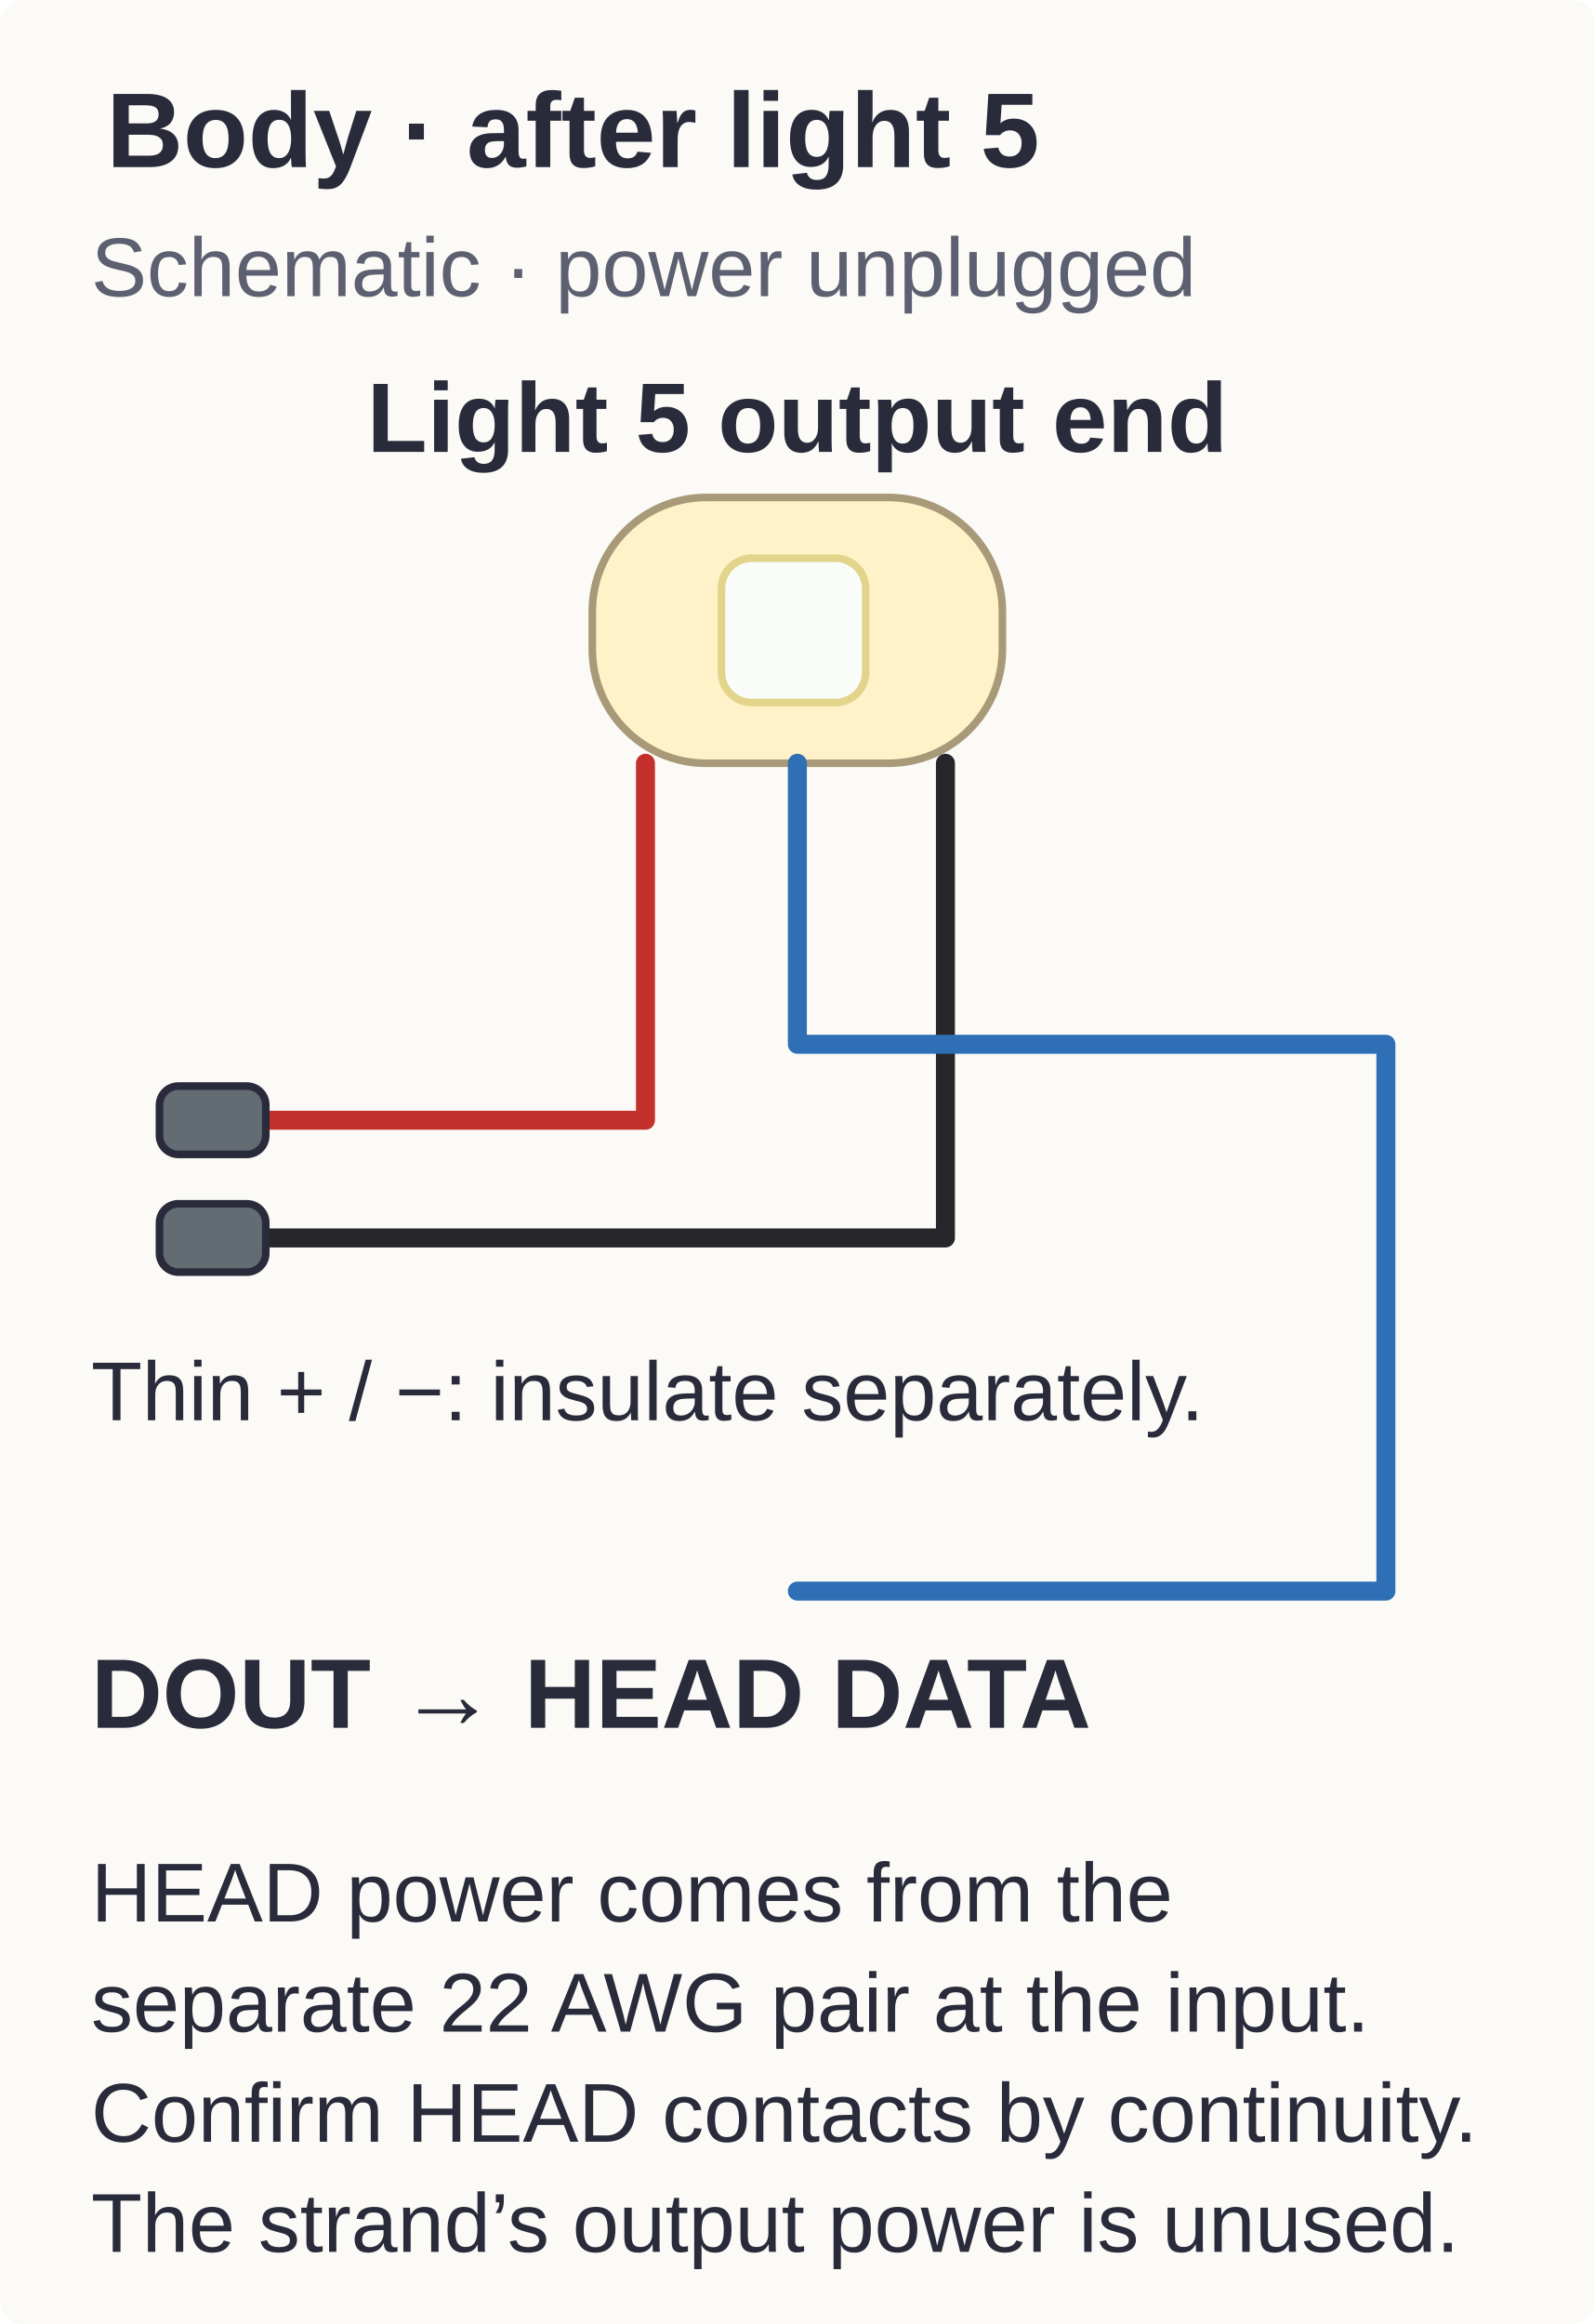
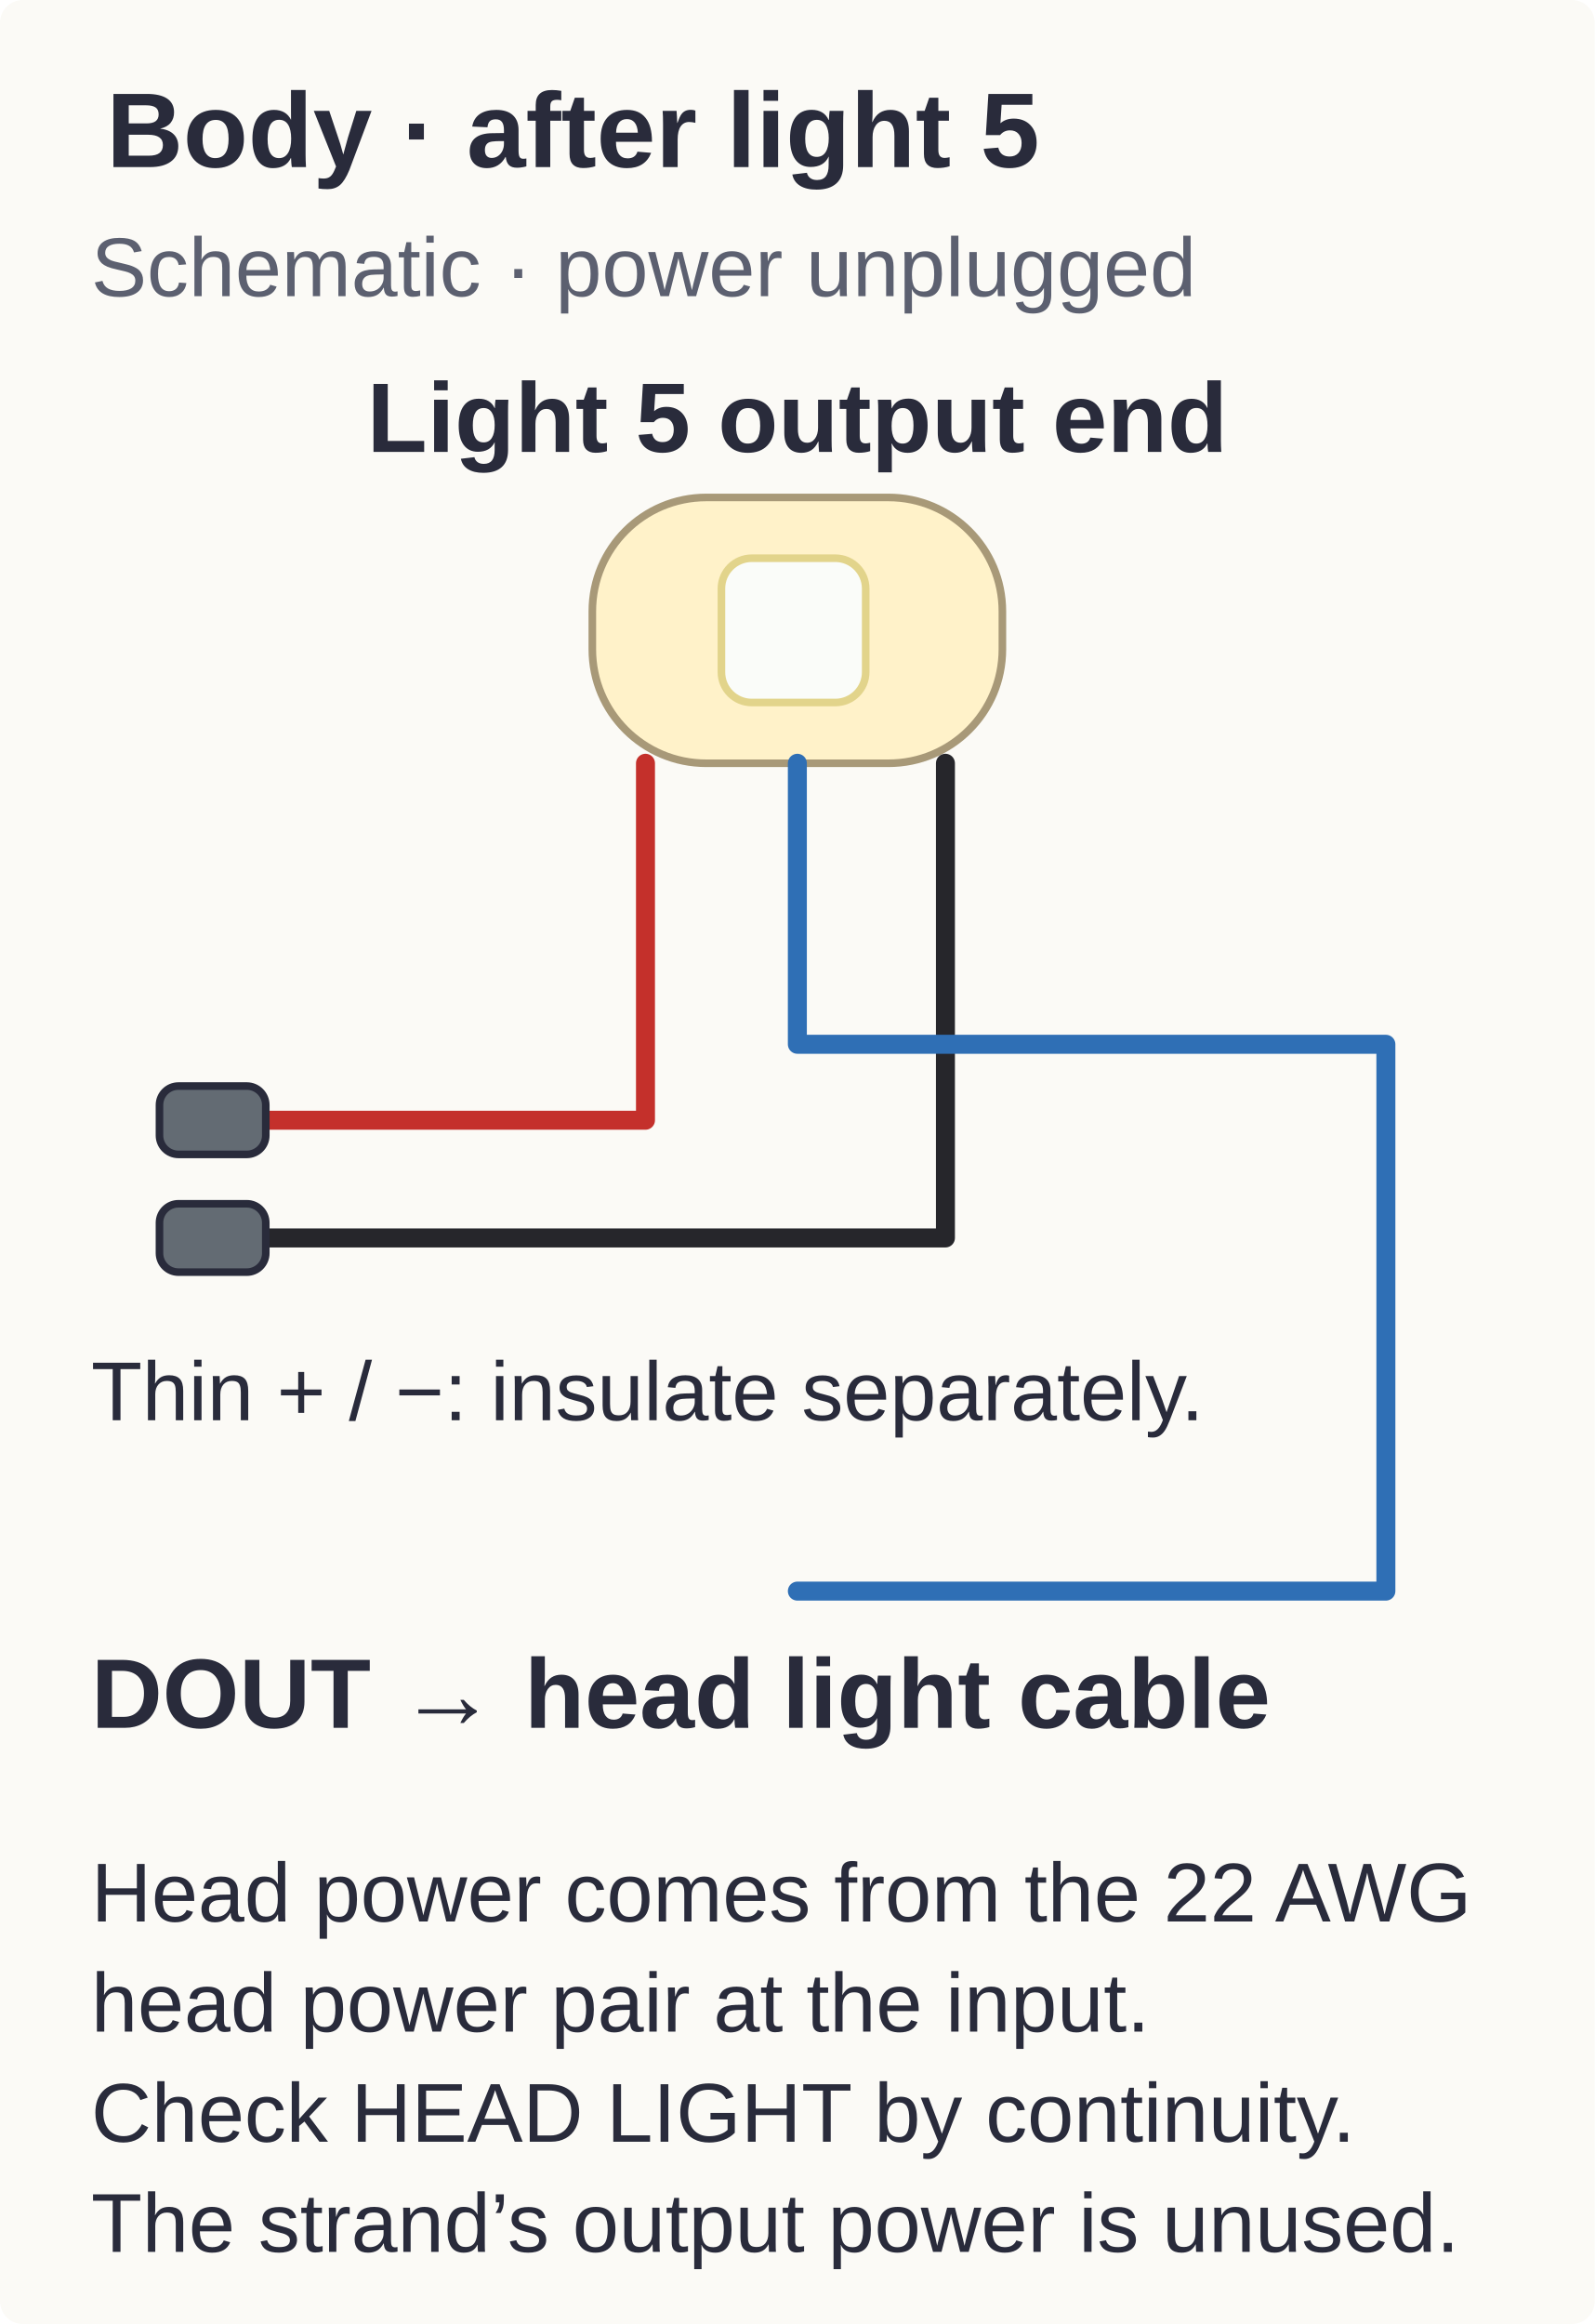
<svg xmlns="http://www.w3.org/2000/svg" viewBox="0 0 420 612" width="420" height="612" role="img">
  <defs>
    <marker id="arrow" viewBox="0 0 10 10" refX="8" refY="5" markerWidth="7" markerHeight="7" orient="auto-start-reverse">
      <path d="M0 0 L10 5 L0 10z" fill="#2f6fb5" />
    </marker>
  </defs>
  <rect x="0" y="0" width="420" height="612" rx="6" fill="#fbfaf6" stroke="none" stroke-width="2" />
  <text x="28" y="44" font-family="Arial,Helvetica,sans-serif" font-size="28" fill="#292b3b" font-weight="700" text-anchor="start">Body · after light 5</text>
  <text x="24" y="78" font-family="Arial,Helvetica,sans-serif" font-size="22" fill="#5c6070" font-weight="400" text-anchor="start">Schematic · power unplugged</text>
  <rect x="156" y="131" width="108" height="70" rx="30" fill="#fff2c9" stroke="#a89978" stroke-width="2" />
  <rect x="190" y="147" width="38" height="38" rx="8" fill="#fafcf9" stroke="#e2d48b" stroke-width="2" />
  <text x="210" y="119" font-family="Arial,Helvetica,sans-serif" font-size="26" fill="#292b3b" font-weight="700" text-anchor="middle">Light 5 output end</text>
  <path d="M170 201 L170 295 L63 295" fill="none" stroke="#c4302b" stroke-width="5" stroke-linejoin="round" stroke-linecap="round" />
  <path d="M249 201 L249 326 L63 326" fill="none" stroke="#26262b" stroke-width="5" stroke-linejoin="round" stroke-linecap="round" />
  <rect x="42" y="286" width="28" height="18" rx="5" fill="#636b73" stroke="#292b3b" stroke-width="2" />
  <rect x="42" y="317" width="28" height="18" rx="5" fill="#636b73" stroke="#292b3b" stroke-width="2" />
  <text x="24" y="374" font-family="Arial,Helvetica,sans-serif" font-size="22" fill="#292b3b" font-weight="400" text-anchor="start">Thin + / −: insulate separately.</text>
  <path d="M210 201 L210 275 L365 275 L365 419 L210 419" fill="none" stroke="#2f6fb5" stroke-width="5" stroke-linejoin="round" stroke-linecap="round" />
-   <text x="24" y="455" font-family="Arial,Helvetica,sans-serif" font-size="26" fill="#292b3b" font-weight="700" text-anchor="start">DOUT → HEAD DATA</text>
-   <text x="24" y="506" font-family="Arial,Helvetica,sans-serif" font-size="22" fill="#292b3b" font-weight="400" text-anchor="start">HEAD power comes from the</text>
-   <text x="24" y="535" font-family="Arial,Helvetica,sans-serif" font-size="22" fill="#292b3b" font-weight="400" text-anchor="start">separate 22 AWG pair at the input.</text>
-   <text x="24" y="564" font-family="Arial,Helvetica,sans-serif" font-size="22" fill="#292b3b" font-weight="400" text-anchor="start">Confirm HEAD contacts by continuity.</text>
+   <text x="24" y="455" font-family="Arial,Helvetica,sans-serif" font-size="26" fill="#292b3b" font-weight="700" text-anchor="start">DOUT → head light cable</text>
+   <text x="24" y="506" font-family="Arial,Helvetica,sans-serif" font-size="22" fill="#292b3b" font-weight="400" text-anchor="start">Head power comes from the 22 AWG</text>
+   <text x="24" y="535" font-family="Arial,Helvetica,sans-serif" font-size="22" fill="#292b3b" font-weight="400" text-anchor="start">head power pair at the input.</text>
+   <text x="24" y="564" font-family="Arial,Helvetica,sans-serif" font-size="22" fill="#292b3b" font-weight="400" text-anchor="start">Check HEAD LIGHT by continuity.</text>
  <text x="24" y="593" font-family="Arial,Helvetica,sans-serif" font-size="22" fill="#292b3b" font-weight="400" text-anchor="start">The strand’s output power is unused.</text>
</svg>
